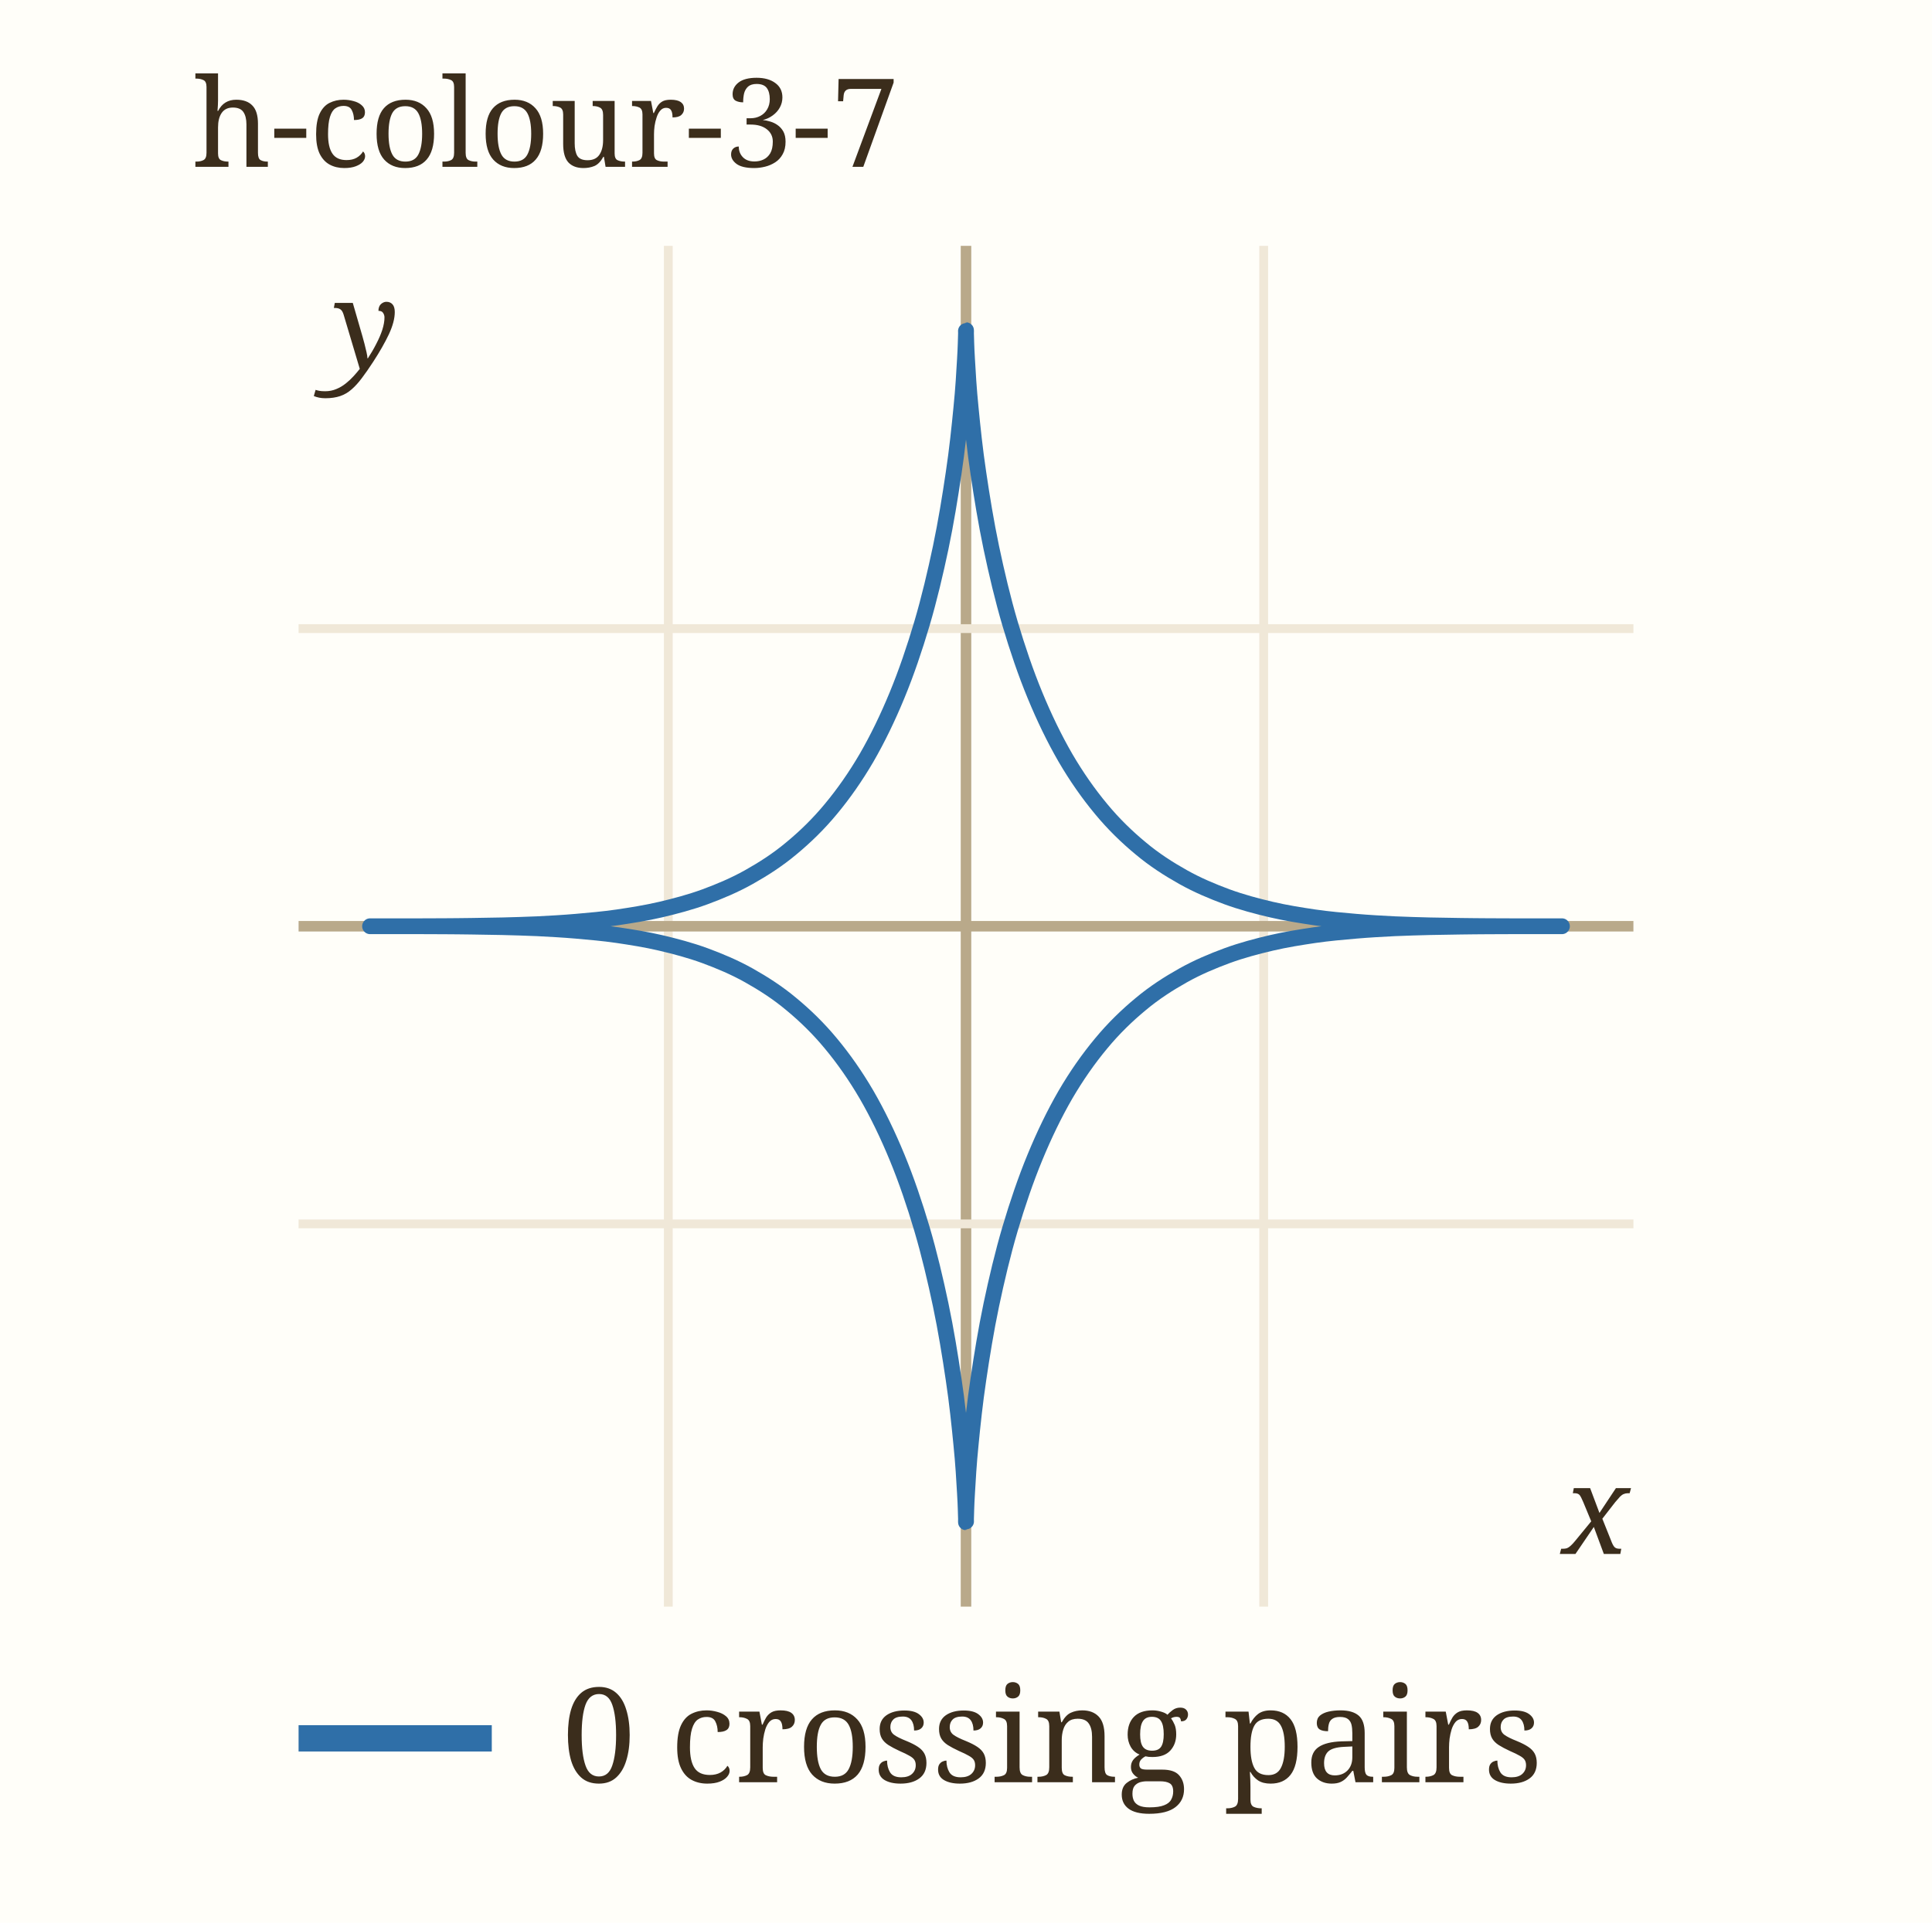
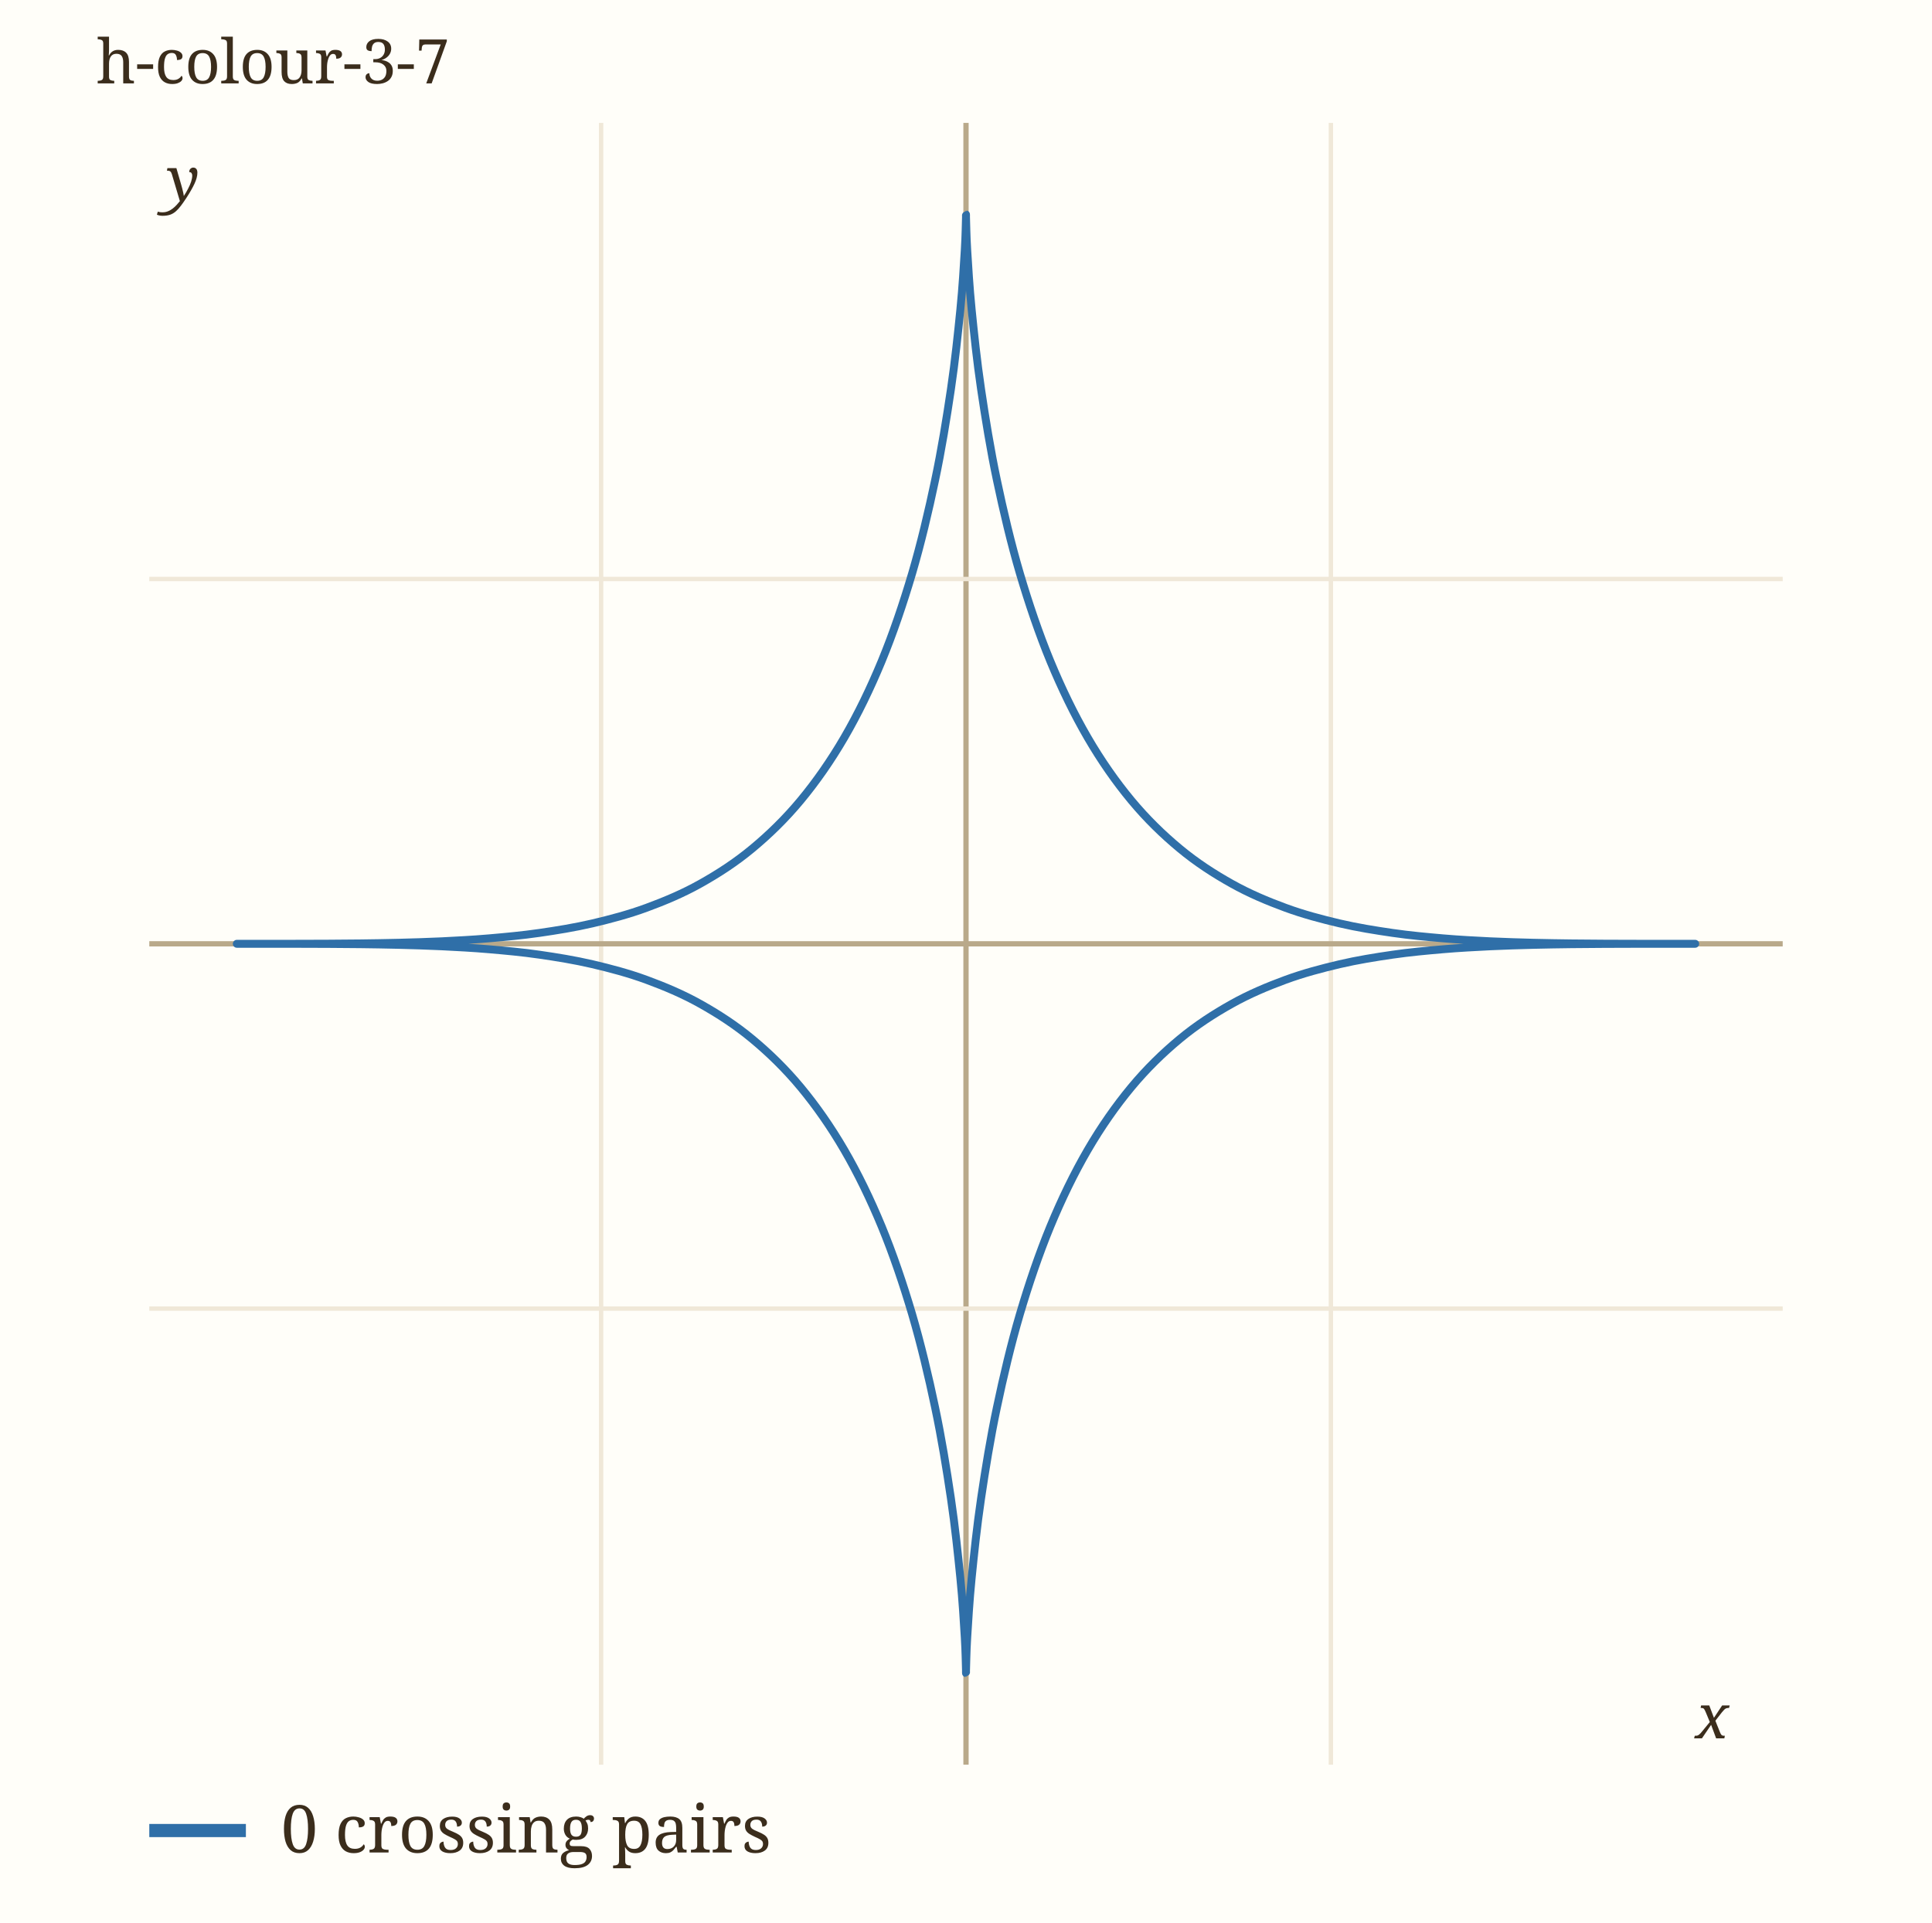
- <svg xmlns="http://www.w3.org/2000/svg" viewBox="0 0 220 219" width="220" height="219" role="img" aria-label="h-colour-3-7" data-panel="h-colour-3-7">
-   <rect x="0" y="0" width="220" height="219" fill="#fffef9" />
+ <svg xmlns="http://www.w3.org/2000/svg" viewBox="0 0 440 438" width="440" height="438" role="img" aria-label="h-colour-3-7" data-panel="h-colour-3-7">
+   <rect x="0" y="0" width="440" height="438" fill="#fffef9" />
  <clipPath id="clip-h-colour-3-7">
-     <rect x="34" y="28" width="152" height="155" />
+     <rect x="34" y="28" width="372" height="374" />
  </clipPath>
  <g clip-path="url(#clip-h-colour-3-7)">
-     <line x1="76.1" x2="76.1" y1="28" y2="183" stroke="#f0e8d8" stroke-width="1" />
-     <text x="76.1" y="197.0" font-family="ui-monospace, Menlo, monospace" font-size="11" fill="#9c8a6a" text-anchor="middle">-0.5</text>
-     <line x1="110.0" x2="110.0" y1="28" y2="183" stroke="#b9a98a" stroke-width="1.2" />
-     <line x1="143.9" x2="143.9" y1="28" y2="183" stroke="#f0e8d8" stroke-width="1" />
-     <text x="143.9" y="197.0" font-family="ui-monospace, Menlo, monospace" font-size="11" fill="#9c8a6a" text-anchor="middle">0.5</text>
-     <line x1="34" x2="186" y1="139.4" y2="139.4" stroke="#f0e8d8" stroke-width="1" />
-     <text x="28.0" y="143.4" font-family="ui-monospace, Menlo, monospace" font-size="11" fill="#9c8a6a" text-anchor="end">-0.5</text>
-     <line x1="34" x2="186" y1="105.5" y2="105.5" stroke="#b9a98a" stroke-width="1.2" />
-     <line x1="34" x2="186" y1="71.6" y2="71.6" stroke="#f0e8d8" stroke-width="1" />
-     <text x="28.0" y="75.6" font-family="ui-monospace, Menlo, monospace" font-size="11" fill="#9c8a6a" text-anchor="end">0.5</text>
-     <path d="M42.14,105.50 C42.20,105.50 42.31,105.50 42.49,105.50 C42.67,105.50 42.91,105.50 43.22,105.50 C43.53,105.50 43.91,105.50 44.37,105.50 C44.83,105.50 45.36,105.50 45.97,105.50 C46.58,105.50 47.27,105.50 48.05,105.50 C48.82,105.51 49.68,105.51 50.62,105.51 C51.55,105.52 52.58,105.52 53.68,105.54 C54.78,105.55 55.96,105.57 57.22,105.60 C58.47,105.63 59.81,105.67 61.21,105.73 C62.60,105.80 64.08,105.88 65.60,106.01 C67.11,106.14 68.70,106.28 70.30,106.51 C71.91,106.75 73.57,107.01 75.24,107.40 C76.90,107.79 78.60,108.24 80.27,108.85 C81.95,109.47 83.64,110.18 85.28,111.10 C86.92,112.02 88.56,113.07 90.11,114.37 C91.67,115.66 93.20,117.14 94.62,118.86 C96.05,120.58 97.42,122.53 98.68,124.69 C99.93,126.85 101.10,129.27 102.15,131.82 C103.20,134.36 104.15,137.16 104.98,139.96 C105.81,142.77 106.52,145.78 107.12,148.63 C107.72,151.49 108.20,154.45 108.59,157.10 C108.99,159.75 109.26,162.37 109.47,164.53 C109.69,166.69 109.80,168.65 109.88,170.06 C109.97,171.48 109.98,172.53 110.00,173.02 C110.02,173.51 109.98,173.51 110.00,173.02 C110.02,172.53 110.03,171.48 110.12,170.06 C110.20,168.65 110.31,166.69 110.53,164.53 C110.74,162.37 111.01,159.75 111.41,157.10 C111.80,154.45 112.28,151.49 112.88,148.63 C113.48,145.78 114.19,142.77 115.02,139.96 C115.85,137.16 116.80,134.36 117.85,131.82 C118.90,129.27 120.07,126.85 121.32,124.69 C122.58,122.53 123.95,120.58 125.38,118.86 C126.80,117.14 128.33,115.66 129.89,114.37 C131.44,113.07 133.08,112.02 134.72,111.10 C136.36,110.18 138.05,109.47 139.73,108.85 C141.40,108.24 143.10,107.79 144.76,107.40 C146.43,107.01 148.09,106.75 149.70,106.51 C151.30,106.28 152.89,106.14 154.40,106.01 C155.92,105.88 157.40,105.80 158.79,105.73 C160.19,105.67 161.53,105.63 162.78,105.60 C164.04,105.57 165.22,105.55 166.32,105.54 C167.42,105.52 168.45,105.52 169.38,105.51 C170.32,105.51 171.18,105.51 171.95,105.50 C172.73,105.50 173.42,105.50 174.03,105.50 C174.64,105.50 175.17,105.50 175.63,105.50 C176.09,105.50 176.47,105.50 176.78,105.50 C177.09,105.50 177.33,105.50 177.51,105.50 C177.69,105.50 177.80,105.50 177.86,105.50 C177.91,105.50 177.91,105.50 177.86,105.50 C177.80,105.50 177.69,105.50 177.51,105.50 C177.33,105.50 177.09,105.50 176.78,105.50 C176.47,105.50 176.09,105.50 175.63,105.50 C175.17,105.50 174.64,105.50 174.03,105.50 C173.42,105.50 172.73,105.50 171.95,105.50 C171.18,105.49 170.32,105.49 169.38,105.49 C168.45,105.48 167.42,105.48 166.32,105.46 C165.22,105.45 164.04,105.43 162.78,105.40 C161.53,105.37 160.19,105.33 158.79,105.27 C157.40,105.20 155.92,105.12 154.40,104.99 C152.89,104.86 151.30,104.72 149.70,104.49 C148.09,104.25 146.43,103.99 144.76,103.60 C143.10,103.21 141.40,102.76 139.73,102.15 C138.05,101.53 136.36,100.82 134.72,99.90 C133.08,98.98 131.44,97.93 129.89,96.63 C128.33,95.34 126.80,93.86 125.38,92.14 C123.95,90.42 122.58,88.47 121.32,86.31 C120.07,84.15 118.90,81.73 117.85,79.18 C116.80,76.64 115.85,73.84 115.02,71.04 C114.19,68.23 113.48,65.22 112.88,62.37 C112.28,59.51 111.80,56.55 111.41,53.90 C111.01,51.25 110.74,48.63 110.53,46.47 C110.31,44.31 110.20,42.35 110.12,40.94 C110.03,39.52 110.02,38.47 110.00,37.98 C109.98,37.49 110.02,37.49 110.00,37.98 C109.98,38.47 109.97,39.52 109.88,40.94 C109.80,42.35 109.69,44.31 109.47,46.47 C109.26,48.63 108.99,51.25 108.59,53.90 C108.20,56.55 107.72,59.51 107.12,62.37 C106.52,65.22 105.81,68.23 104.98,71.04 C104.15,73.84 103.20,76.64 102.15,79.18 C101.10,81.73 99.93,84.15 98.68,86.31 C97.42,88.47 96.05,90.42 94.62,92.14 C93.20,93.86 91.67,95.34 90.11,96.63 C88.56,97.93 86.92,98.98 85.28,99.90 C83.64,100.82 81.95,101.53 80.27,102.15 C78.60,102.76 76.90,103.21 75.24,103.60 C73.57,103.99 71.91,104.25 70.30,104.49 C68.70,104.72 67.11,104.86 65.60,104.99 C64.08,105.12 62.60,105.20 61.21,105.27 C59.81,105.33 58.47,105.37 57.22,105.40 C55.96,105.43 54.78,105.45 53.68,105.46 C52.58,105.48 51.55,105.48 50.62,105.49 C49.68,105.49 48.82,105.49 48.05,105.50 C47.27,105.50 46.58,105.50 45.97,105.50 C45.36,105.50 44.83,105.50 44.37,105.50 C43.91,105.50 43.53,105.50 43.22,105.50 C42.91,105.50 42.67,105.50 42.49,105.50 C42.31,105.50 42.20,105.50 42.14,105.50" fill="none" stroke="#2f6fa8" stroke-width="1.8" stroke-linecap="round" data-path="h-colour-3-7" />
+     <line x1="136.9" x2="136.9" y1="28" y2="402" stroke="#f0e8d8" stroke-width="1" />
+     <text x="136.9" y="416.0" font-family="ui-monospace, Menlo, monospace" font-size="11" fill="#9c8a6a" text-anchor="middle">-0.5</text>
+     <line x1="220.0" x2="220.0" y1="28" y2="402" stroke="#b9a98a" stroke-width="1.2" />
+     <line x1="303.1" x2="303.1" y1="28" y2="402" stroke="#f0e8d8" stroke-width="1" />
+     <text x="303.1" y="416.0" font-family="ui-monospace, Menlo, monospace" font-size="11" fill="#9c8a6a" text-anchor="middle">0.5</text>
+     <line x1="34" x2="406" y1="298.1" y2="298.1" stroke="#f0e8d8" stroke-width="1" />
+     <text x="28.0" y="302.1" font-family="ui-monospace, Menlo, monospace" font-size="11" fill="#9c8a6a" text-anchor="end">-0.5</text>
+     <line x1="34" x2="406" y1="215.0" y2="215.0" stroke="#b9a98a" stroke-width="1.2" />
+     <line x1="34" x2="406" y1="131.9" y2="131.9" stroke="#f0e8d8" stroke-width="1" />
+     <text x="28.0" y="135.9" font-family="ui-monospace, Menlo, monospace" font-size="11" fill="#9c8a6a" text-anchor="end">0.5</text>
+     <path d="M53.93,215.00 C54.07,215.00 54.34,215.00 54.78,215.00 C55.22,215.00 55.80,215.00 56.57,215.00 C57.33,215.00 58.26,215.00 59.38,215.00 C60.50,215.00 61.80,215.00 63.30,215.00 C64.80,215.00 66.49,215.00 68.38,215.01 C70.28,215.01 72.37,215.02 74.67,215.03 C76.96,215.04 79.46,215.06 82.16,215.09 C84.85,215.13 87.75,215.16 90.82,215.24 C93.90,215.32 97.17,215.41 100.59,215.57 C104.01,215.74 107.62,215.92 111.33,216.24 C115.04,216.56 118.92,216.91 122.85,217.48 C126.78,218.05 130.85,218.70 134.92,219.65 C138.99,220.61 143.15,221.70 147.25,223.21 C151.35,224.72 155.49,226.45 159.50,228.70 C163.52,230.95 167.52,233.53 171.33,236.70 C175.14,239.86 178.88,243.49 182.37,247.70 C185.86,251.91 189.21,256.69 192.28,261.97 C195.36,267.26 198.23,273.18 200.80,279.40 C203.37,285.63 205.69,292.48 207.72,299.34 C209.74,306.20 211.48,313.57 212.95,320.56 C214.43,327.55 215.60,334.81 216.56,341.29 C217.52,347.78 218.18,354.18 218.71,359.46 C219.24,364.75 219.50,369.54 219.72,373.01 C219.93,376.47 219.94,379.04 219.99,380.25 C220.04,381.45 219.96,381.45 220.01,380.25 C220.06,379.04 220.07,376.47 220.28,373.01 C220.50,369.54 220.76,364.75 221.29,359.46 C221.82,354.18 222.48,347.78 223.44,341.29 C224.40,334.81 225.57,327.55 227.05,320.56 C228.52,313.57 230.26,306.20 232.28,299.34 C234.31,292.48 236.63,285.63 239.20,279.40 C241.77,273.18 244.64,267.26 247.72,261.97 C250.79,256.69 254.14,251.91 257.63,247.70 C261.12,243.49 264.86,239.86 268.67,236.70 C272.48,233.53 276.48,230.95 280.50,228.70 C284.51,226.45 288.65,224.72 292.75,223.21 C296.85,221.70 301.01,220.61 305.08,219.65 C309.15,218.70 313.22,218.05 317.15,217.48 C321.08,216.91 324.96,216.56 328.67,216.24 C332.38,215.92 335.99,215.74 339.41,215.57 C342.83,215.41 346.10,215.32 349.18,215.24 C352.25,215.16 355.15,215.13 357.84,215.09 C360.54,215.06 363.04,215.04 365.33,215.03 C367.63,215.02 369.72,215.01 371.62,215.01 C373.51,215.00 375.20,215.00 376.70,215.00 C378.20,215.00 379.50,215.00 380.62,215.00 C381.74,215.00 382.67,215.00 383.43,215.00 C384.20,215.00 384.78,215.00 385.22,215.00 C385.66,215.00 385.93,215.00 386.07,215.00 C386.21,215.00 386.21,215.00 386.07,215.00 C385.93,215.00 385.66,215.00 385.22,215.00 C384.78,215.00 384.20,215.00 383.43,215.00 C382.67,215.00 381.74,215.00 380.62,215.00 C379.50,215.00 378.20,215.00 376.70,215.00 C375.20,215.00 373.51,215.00 371.62,214.99 C369.72,214.99 367.63,214.98 365.33,214.97 C363.04,214.96 360.54,214.94 357.84,214.91 C355.15,214.87 352.25,214.84 349.18,214.76 C346.10,214.68 342.83,214.59 339.41,214.43 C335.99,214.26 332.38,214.08 328.67,213.76 C324.96,213.44 321.08,213.09 317.15,212.52 C313.22,211.95 309.15,211.30 305.08,210.35 C301.01,209.39 296.85,208.30 292.75,206.79 C288.65,205.28 284.51,203.55 280.50,201.30 C276.48,199.05 272.48,196.47 268.67,193.30 C264.86,190.14 261.12,186.51 257.63,182.30 C254.14,178.09 250.79,173.31 247.72,168.03 C244.64,162.74 241.77,156.82 239.20,150.60 C236.63,144.37 234.31,137.52 232.28,130.66 C230.26,123.80 228.52,116.43 227.05,109.44 C225.57,102.45 224.40,95.19 223.44,88.71 C222.48,82.22 221.82,75.82 221.29,70.54 C220.76,65.25 220.50,60.46 220.28,56.99 C220.07,53.53 220.06,50.96 220.01,49.75 C219.96,48.55 220.04,48.55 219.99,49.75 C219.94,50.96 219.93,53.53 219.72,56.99 C219.50,60.46 219.24,65.25 218.71,70.54 C218.18,75.82 217.52,82.22 216.56,88.71 C215.60,95.19 214.43,102.45 212.95,109.44 C211.48,116.43 209.74,123.80 207.72,130.66 C205.69,137.52 203.37,144.37 200.80,150.60 C198.23,156.82 195.36,162.74 192.28,168.03 C189.21,173.31 185.86,178.09 182.37,182.30 C178.88,186.51 175.14,190.14 171.33,193.30 C167.52,196.47 163.52,199.05 159.50,201.30 C155.49,203.55 151.35,205.28 147.25,206.79 C143.15,208.30 138.99,209.39 134.92,210.35 C130.85,211.30 126.78,211.95 122.85,212.52 C118.92,213.09 115.04,213.44 111.33,213.76 C107.62,214.08 104.01,214.26 100.59,214.43 C97.17,214.59 93.90,214.68 90.82,214.76 C87.75,214.84 84.85,214.87 82.16,214.91 C79.46,214.94 76.96,214.96 74.67,214.97 C72.37,214.98 70.28,214.99 68.38,214.99 C66.49,215.00 64.80,215.00 63.30,215.00 C61.80,215.00 60.50,215.00 59.38,215.00 C58.26,215.00 57.33,215.00 56.57,215.00 C55.80,215.00 55.22,215.00 54.78,215.00 C54.34,215.00 54.07,215.00 53.93,215.00" fill="none" stroke="#2f6fa8" stroke-width="1.8" stroke-linecap="round" data-path="h-colour-3-7" />
  </g>
-   <text x="177.9" y="177.0" font-family="Georgia, serif" font-size="14" font-style="italic" fill="#3b2d1c">x</text>
-   <text x="38.0" y="42.0" font-family="Georgia, serif" font-size="14" font-style="italic" fill="#3b2d1c">y</text>
+   <text x="386.1" y="396.0" font-family="Georgia, serif" font-size="14" font-style="italic" fill="#3b2d1c">x</text>
+   <text x="38.0" y="45.8" font-family="Georgia, serif" font-size="14" font-style="italic" fill="#3b2d1c">y</text>
  <text x="22" y="19" font-family="Georgia, serif" font-size="14" fill="#3b2d1c">h-colour-3-7</text>
-   <line x1="34" x2="56" y1="198" y2="198" stroke="#2f6fa8" stroke-width="3" />
-   <text x="64" y="203" font-family="Georgia, serif" font-size="15" fill="#3b2d1c">0 crossing pairs</text>
+   <line x1="34" x2="56" y1="417" y2="417" stroke="#2f6fa8" stroke-width="3" />
+   <text x="64" y="422" font-family="Georgia, serif" font-size="15" fill="#3b2d1c">0 crossing pairs</text>
</svg>
